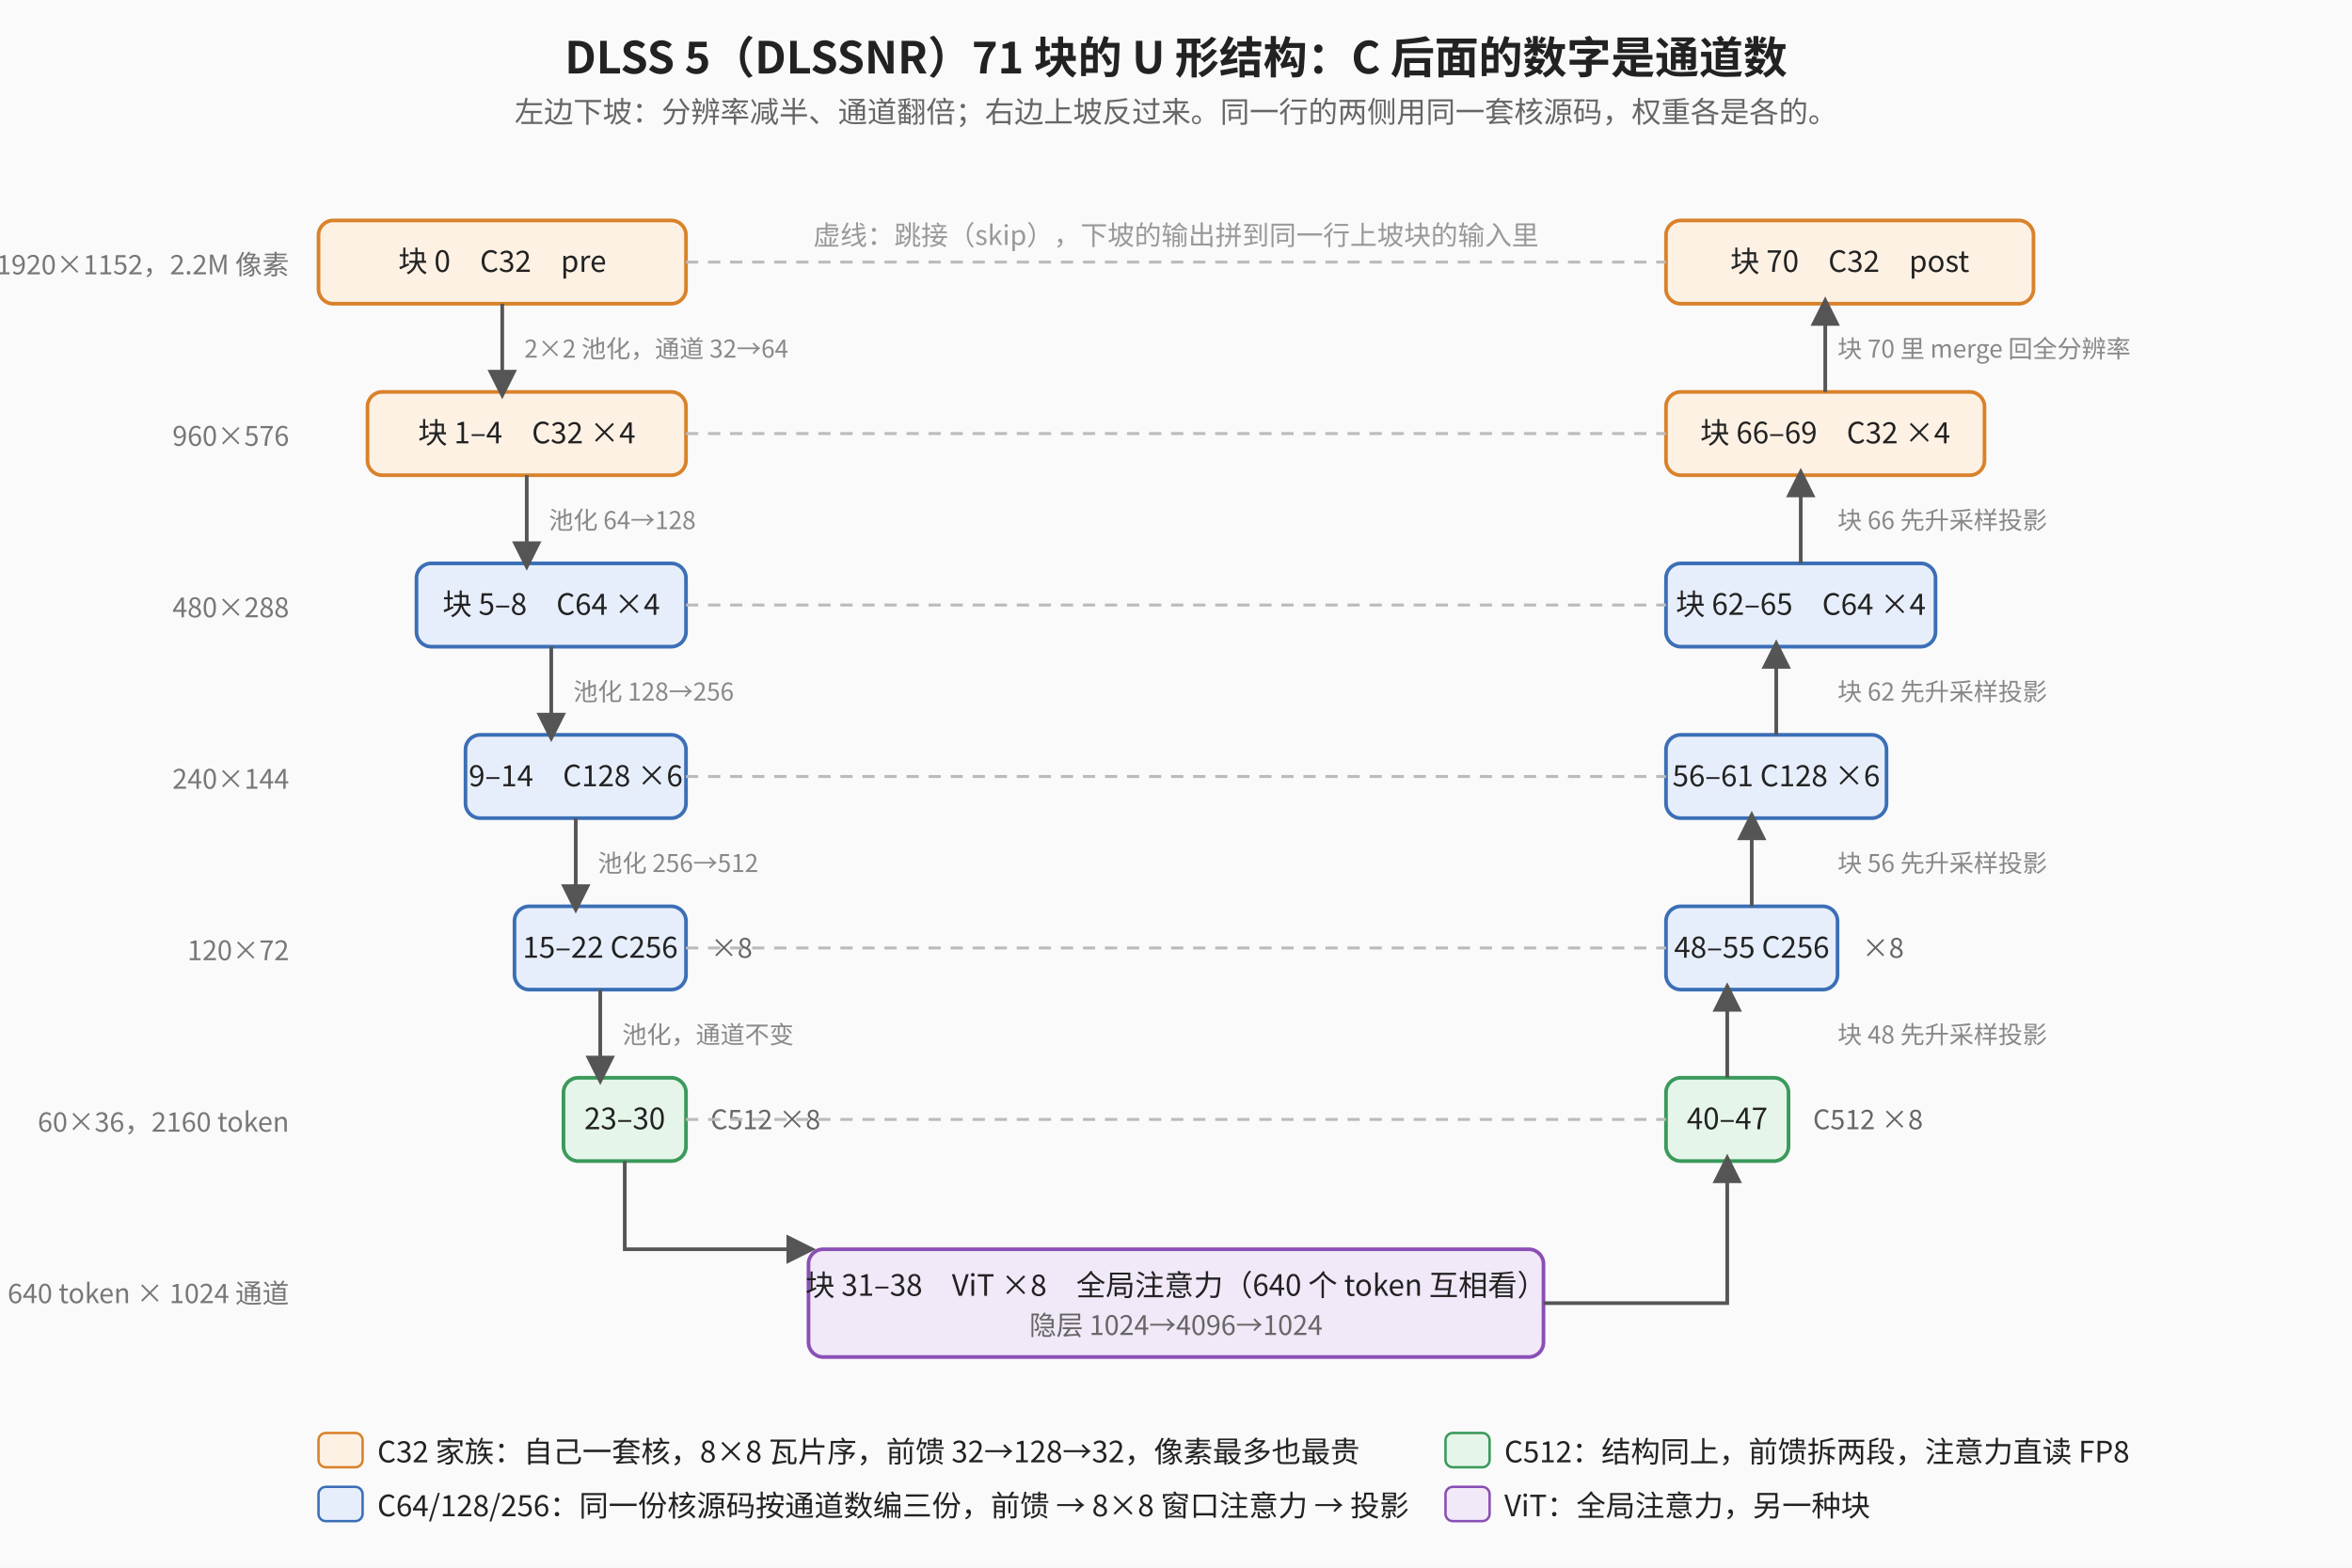
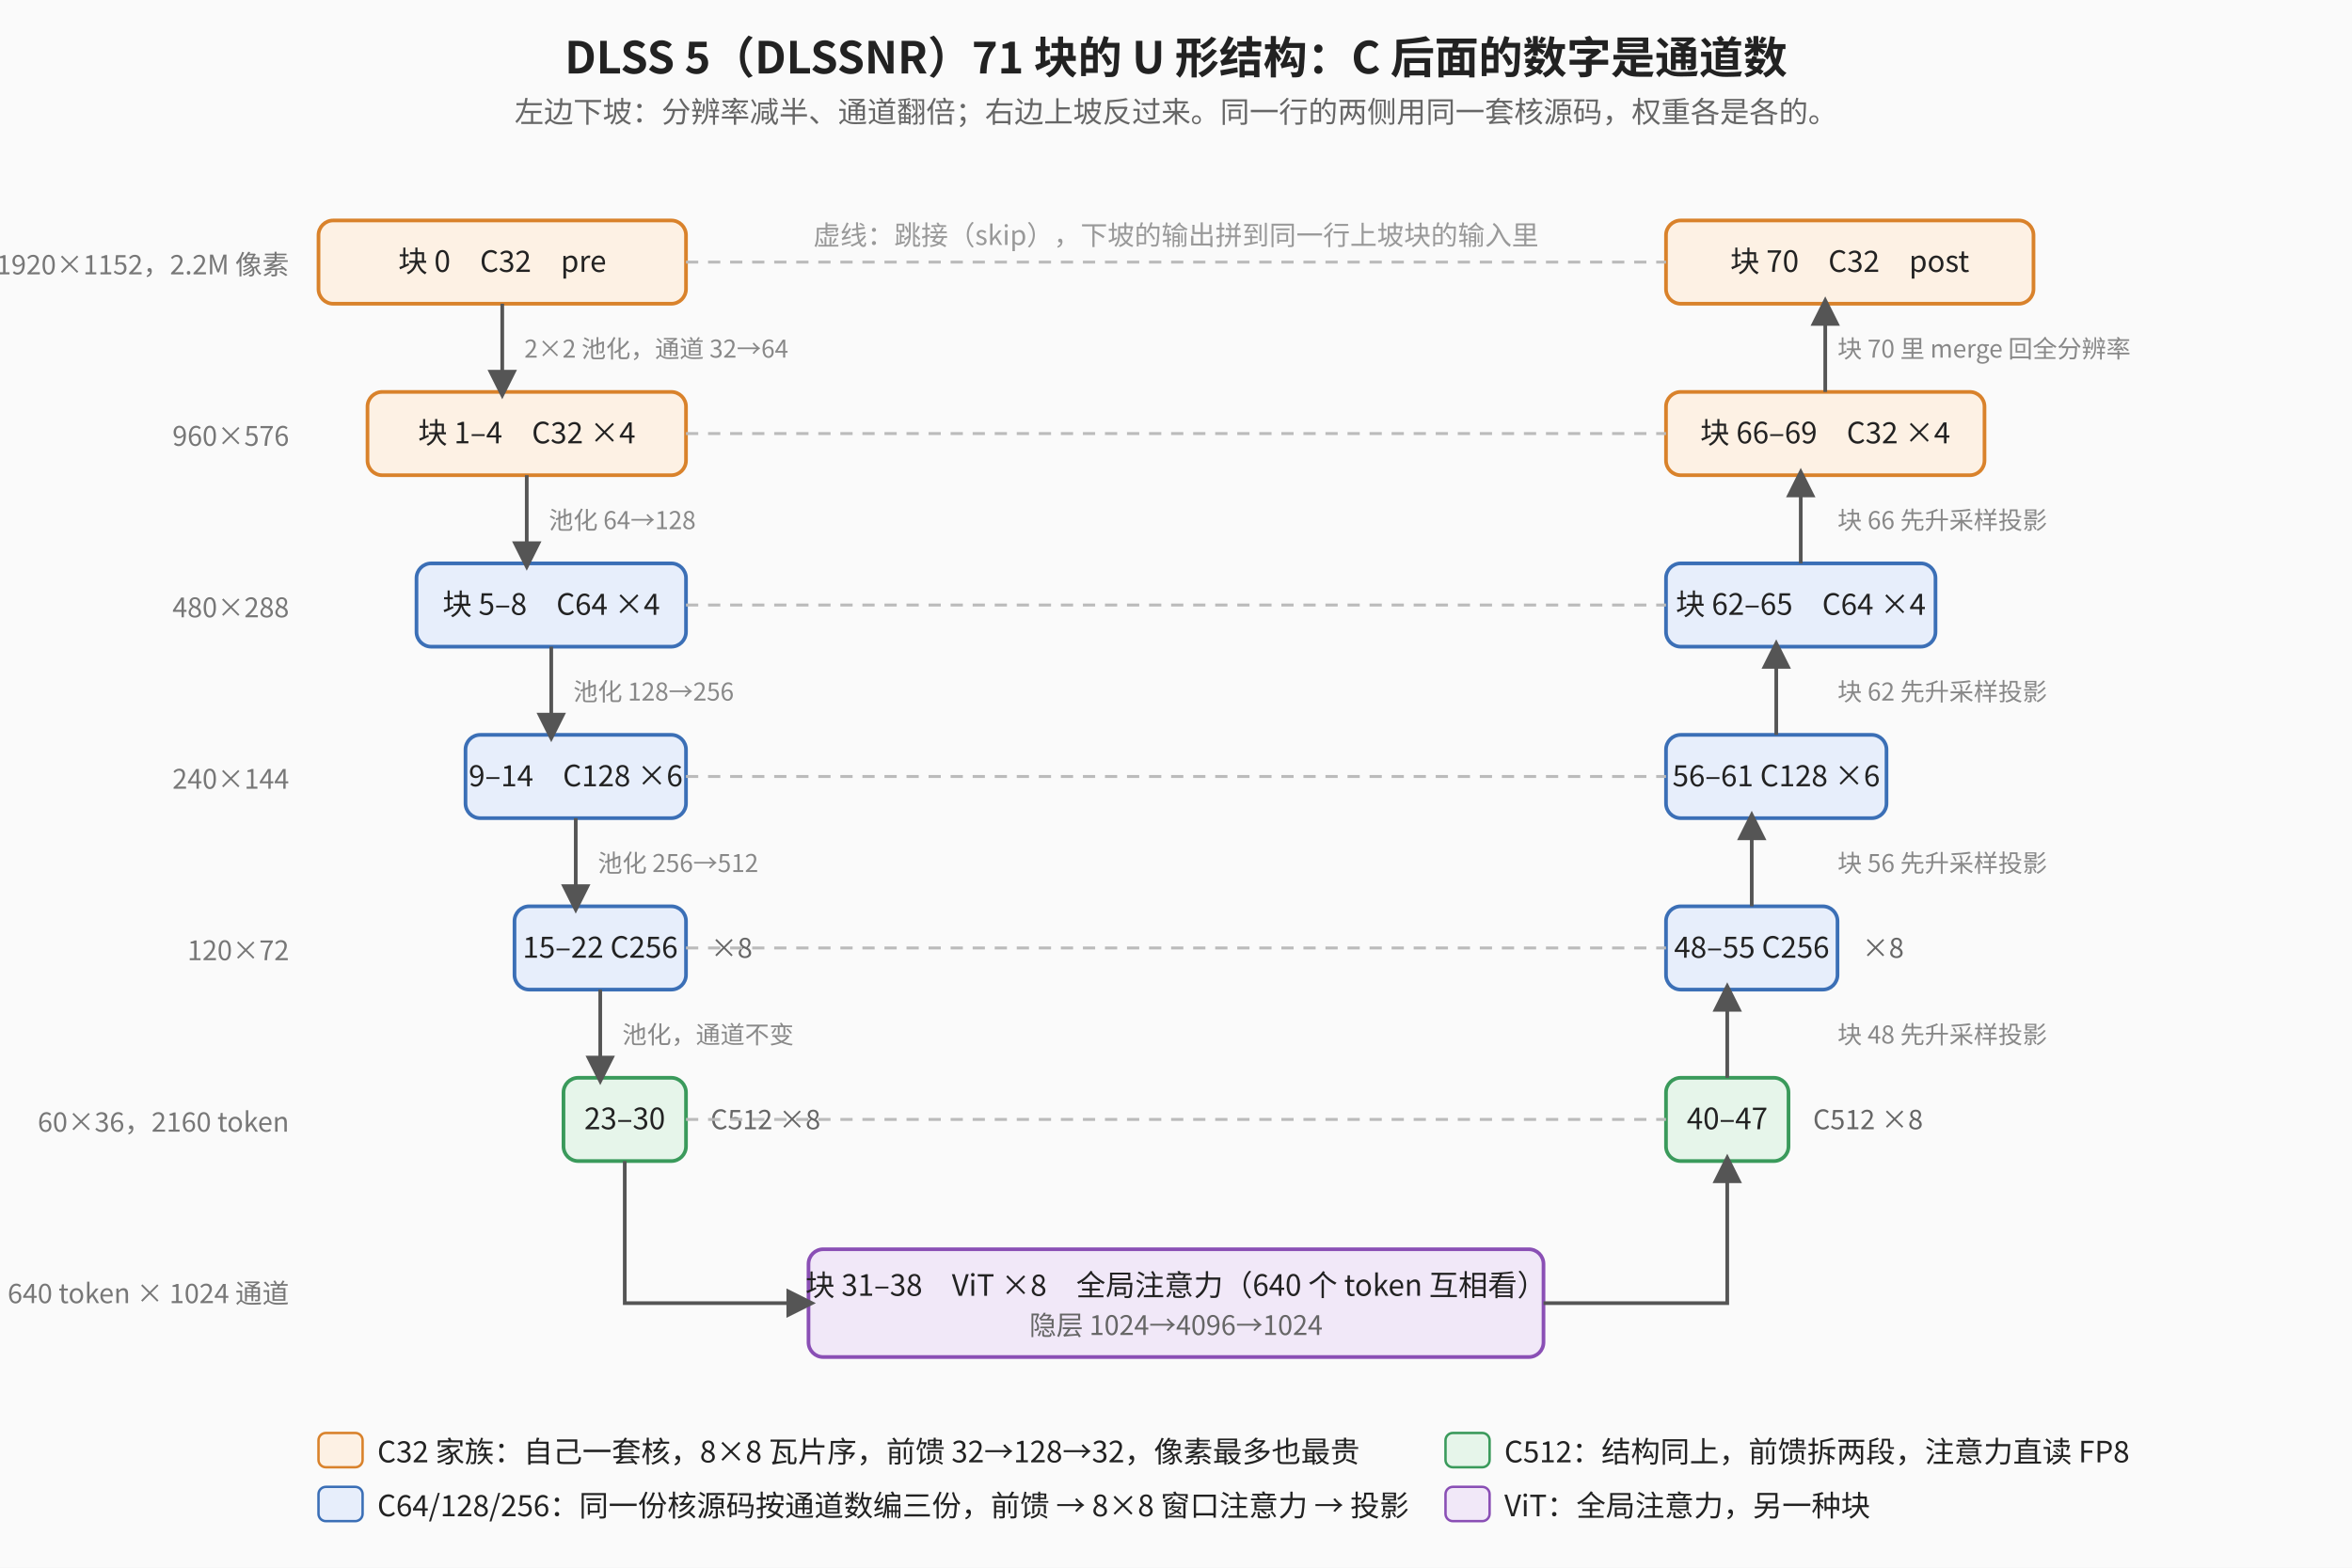
<svg xmlns="http://www.w3.org/2000/svg" viewBox="0 0 960 640" font-family="'Noto Sans CJK SC', sans-serif" font-size="13" fill="#222">
  <rect width="960" height="640" fill="#fafafa" />
  <text x="480" y="30" text-anchor="middle" font-size="18" font-weight="bold">DLSS 5（DLSSNR）71 块的 U 形结构：C 后面的数字是通道数</text>
  <text x="480" y="50" text-anchor="middle" font-size="12" fill="#666">左边下坡：分辨率减半、通道翻倍；右边上坡反过来。同一行的两侧用同一套核源码，权重各是各的。</text>
  <g font-size="11" fill="#777" text-anchor="end">
    <text x="118" y="112">1920×1152，2.2M 像素</text>
    <text x="118" y="182">960×576</text>
    <text x="118" y="252">480×288</text>
    <text x="118" y="322">240×144</text>
    <text x="118" y="392">120×72</text>
    <text x="118" y="462">60×36，2160 token</text>
    <text x="118" y="532">640 token × 1024 通道</text>
  </g>
  <defs>
    <g id="lab">
      <rect rx="6" ry="6" fill="#fff" stroke="#999" />
    </g>
  </defs>
  <g stroke="#d9822b" stroke-width="1.5" fill="#fdf1e4">
    <rect x="130" y="90" width="150" height="34" rx="6" />
    <rect x="680" y="90" width="150" height="34" rx="6" />
    <rect x="150" y="160" width="130" height="34" rx="6" />
    <rect x="680" y="160" width="130" height="34" rx="6" />
  </g>
  <g stroke="#3b6fb6" stroke-width="1.5" fill="#e7eefb">
    <rect x="170" y="230" width="110" height="34" rx="6" />
    <rect x="680" y="230" width="110" height="34" rx="6" />
    <rect x="190" y="300" width="90" height="34" rx="6" />
    <rect x="680" y="300" width="90" height="34" rx="6" />
    <rect x="210" y="370" width="70" height="34" rx="6" />
    <rect x="680" y="370" width="70" height="34" rx="6" />
  </g>
  <g stroke="#3a9a5b" stroke-width="1.5" fill="#e6f5ea">
    <rect x="230" y="440" width="50" height="34" rx="6" />
    <rect x="680" y="440" width="50" height="34" rx="6" />
  </g>
  <rect x="330" y="510" width="300" height="44" rx="6" stroke="#8a4fb5" stroke-width="1.5" fill="#f1e8f8" />
  <g font-size="12">
    <text x="205" y="111" text-anchor="middle">块 0　C32　pre</text>
    <text x="215" y="181" text-anchor="middle">块 1–4　C32 ×4</text>
    <text x="225" y="251" text-anchor="middle">块 5–8　C64 ×4</text>
    <text x="235" y="321" text-anchor="middle">9–14　C128 ×6</text>
    <text x="245" y="391" text-anchor="middle">15–22 C256</text>
    <text x="255" y="461" text-anchor="middle">23–30</text>
    <text x="480" y="529" text-anchor="middle">块 31–38　ViT ×8　全局注意力（640 个 token 互相看）</text>
    <text x="480" y="545" text-anchor="middle" font-size="11" fill="#666">隐层 1024→4096→1024</text>
  </g>
  <g font-size="12">
    <text x="755" y="111" text-anchor="middle">块 70　C32　post</text>
    <text x="745" y="181" text-anchor="middle">块 66–69　C32 ×4</text>
    <text x="735" y="251" text-anchor="middle">块 62–65　C64 ×4</text>
    <text x="725" y="321" text-anchor="middle">56–61 C128 ×6</text>
    <text x="715" y="391" text-anchor="middle">48–55 C256</text>
    <text x="705" y="461" text-anchor="middle">40–47</text>
  </g>
  <text x="290" y="391" font-size="11" fill="#666">×8</text>
  <text x="760" y="391" font-size="11" fill="#666">×8</text>
  <text x="290" y="461" font-size="11" fill="#666">C512 ×8</text>
  <text x="740" y="461" font-size="11" fill="#666">C512 ×8</text>
  <g stroke="#555" stroke-width="1.5" fill="none" marker-end="url(#arr)">
    <path d="M205 124 V160" />
    <path d="M215 194 V230" />
    <path d="M225 264 V300" />
    <path d="M235 334 V370" />
    <path d="M245 404 V440" />
-     <path d="M255 474 V510 H330" />
+     <path d="M255 474 V532 H330" />
    <path d="M630 532 H705 V474" />
    <path d="M705 440 V404" />
    <path d="M715 370 V334" />
    <path d="M725 300 V264" />
    <path d="M735 230 V194" />
    <path d="M745 160 V124" />
  </g>
  <defs>
    <marker id="arr" markerWidth="8" markerHeight="8" refX="6" refY="4" orient="auto">
      <path d="M0,0 L8,4 L0,8 z" fill="#555" />
    </marker>
  </defs>
  <g font-size="10" fill="#888">
    <text x="214" y="146">2×2 池化，通道 32→64</text>
    <text x="224" y="216">池化 64→128</text>
    <text x="234" y="286">池化 128→256</text>
    <text x="244" y="356">池化 256→512</text>
    <text x="254" y="426">池化，通道不变</text>
    <text x="750" y="426">块 48 先升采样投影</text>
    <text x="750" y="356">块 56 先升采样投影</text>
    <text x="750" y="286">块 62 先升采样投影</text>
    <text x="750" y="216">块 66 先升采样投影</text>
    <text x="750" y="146">块 70 里 merge 回全分辨率</text>
  </g>
  <g stroke="#bbb" stroke-width="1.2" stroke-dasharray="5 4" fill="none">
    <path d="M280 107 H680" />
    <path d="M280 177 H680" />
    <path d="M280 247 H680" />
    <path d="M280 317 H680" />
    <path d="M280 387 H680" />
    <path d="M280 457 H680" />
  </g>
  <text x="480" y="100" text-anchor="middle" font-size="11" fill="#999">虚线：跳接（skip），下坡的输出拼到同一行上坡块的输入里</text>
  <g transform="translate(130,585)" font-size="12">
    <rect x="0" y="0" width="18" height="14" rx="3" fill="#fdf1e4" stroke="#d9822b" />
    <text x="24" y="12">C32 家族：自己一套核，8×8 瓦片序，前馈 32→128→32，像素最多也最贵</text>
    <rect x="0" y="22" width="18" height="14" rx="3" fill="#e7eefb" stroke="#3b6fb6" />
    <text x="24" y="34">C64/128/256：同一份核源码按通道数编三份，前馈 → 8×8 窗口注意力 → 投影</text>
    <rect x="460" y="0" width="18" height="14" rx="3" fill="#e6f5ea" stroke="#3a9a5b" />
    <text x="484" y="12">C512：结构同上，前馈拆两段，注意力直读 FP8</text>
    <rect x="460" y="22" width="18" height="14" rx="3" fill="#f1e8f8" stroke="#8a4fb5" />
    <text x="484" y="34">ViT：全局注意力，另一种块</text>
  </g>
</svg>
